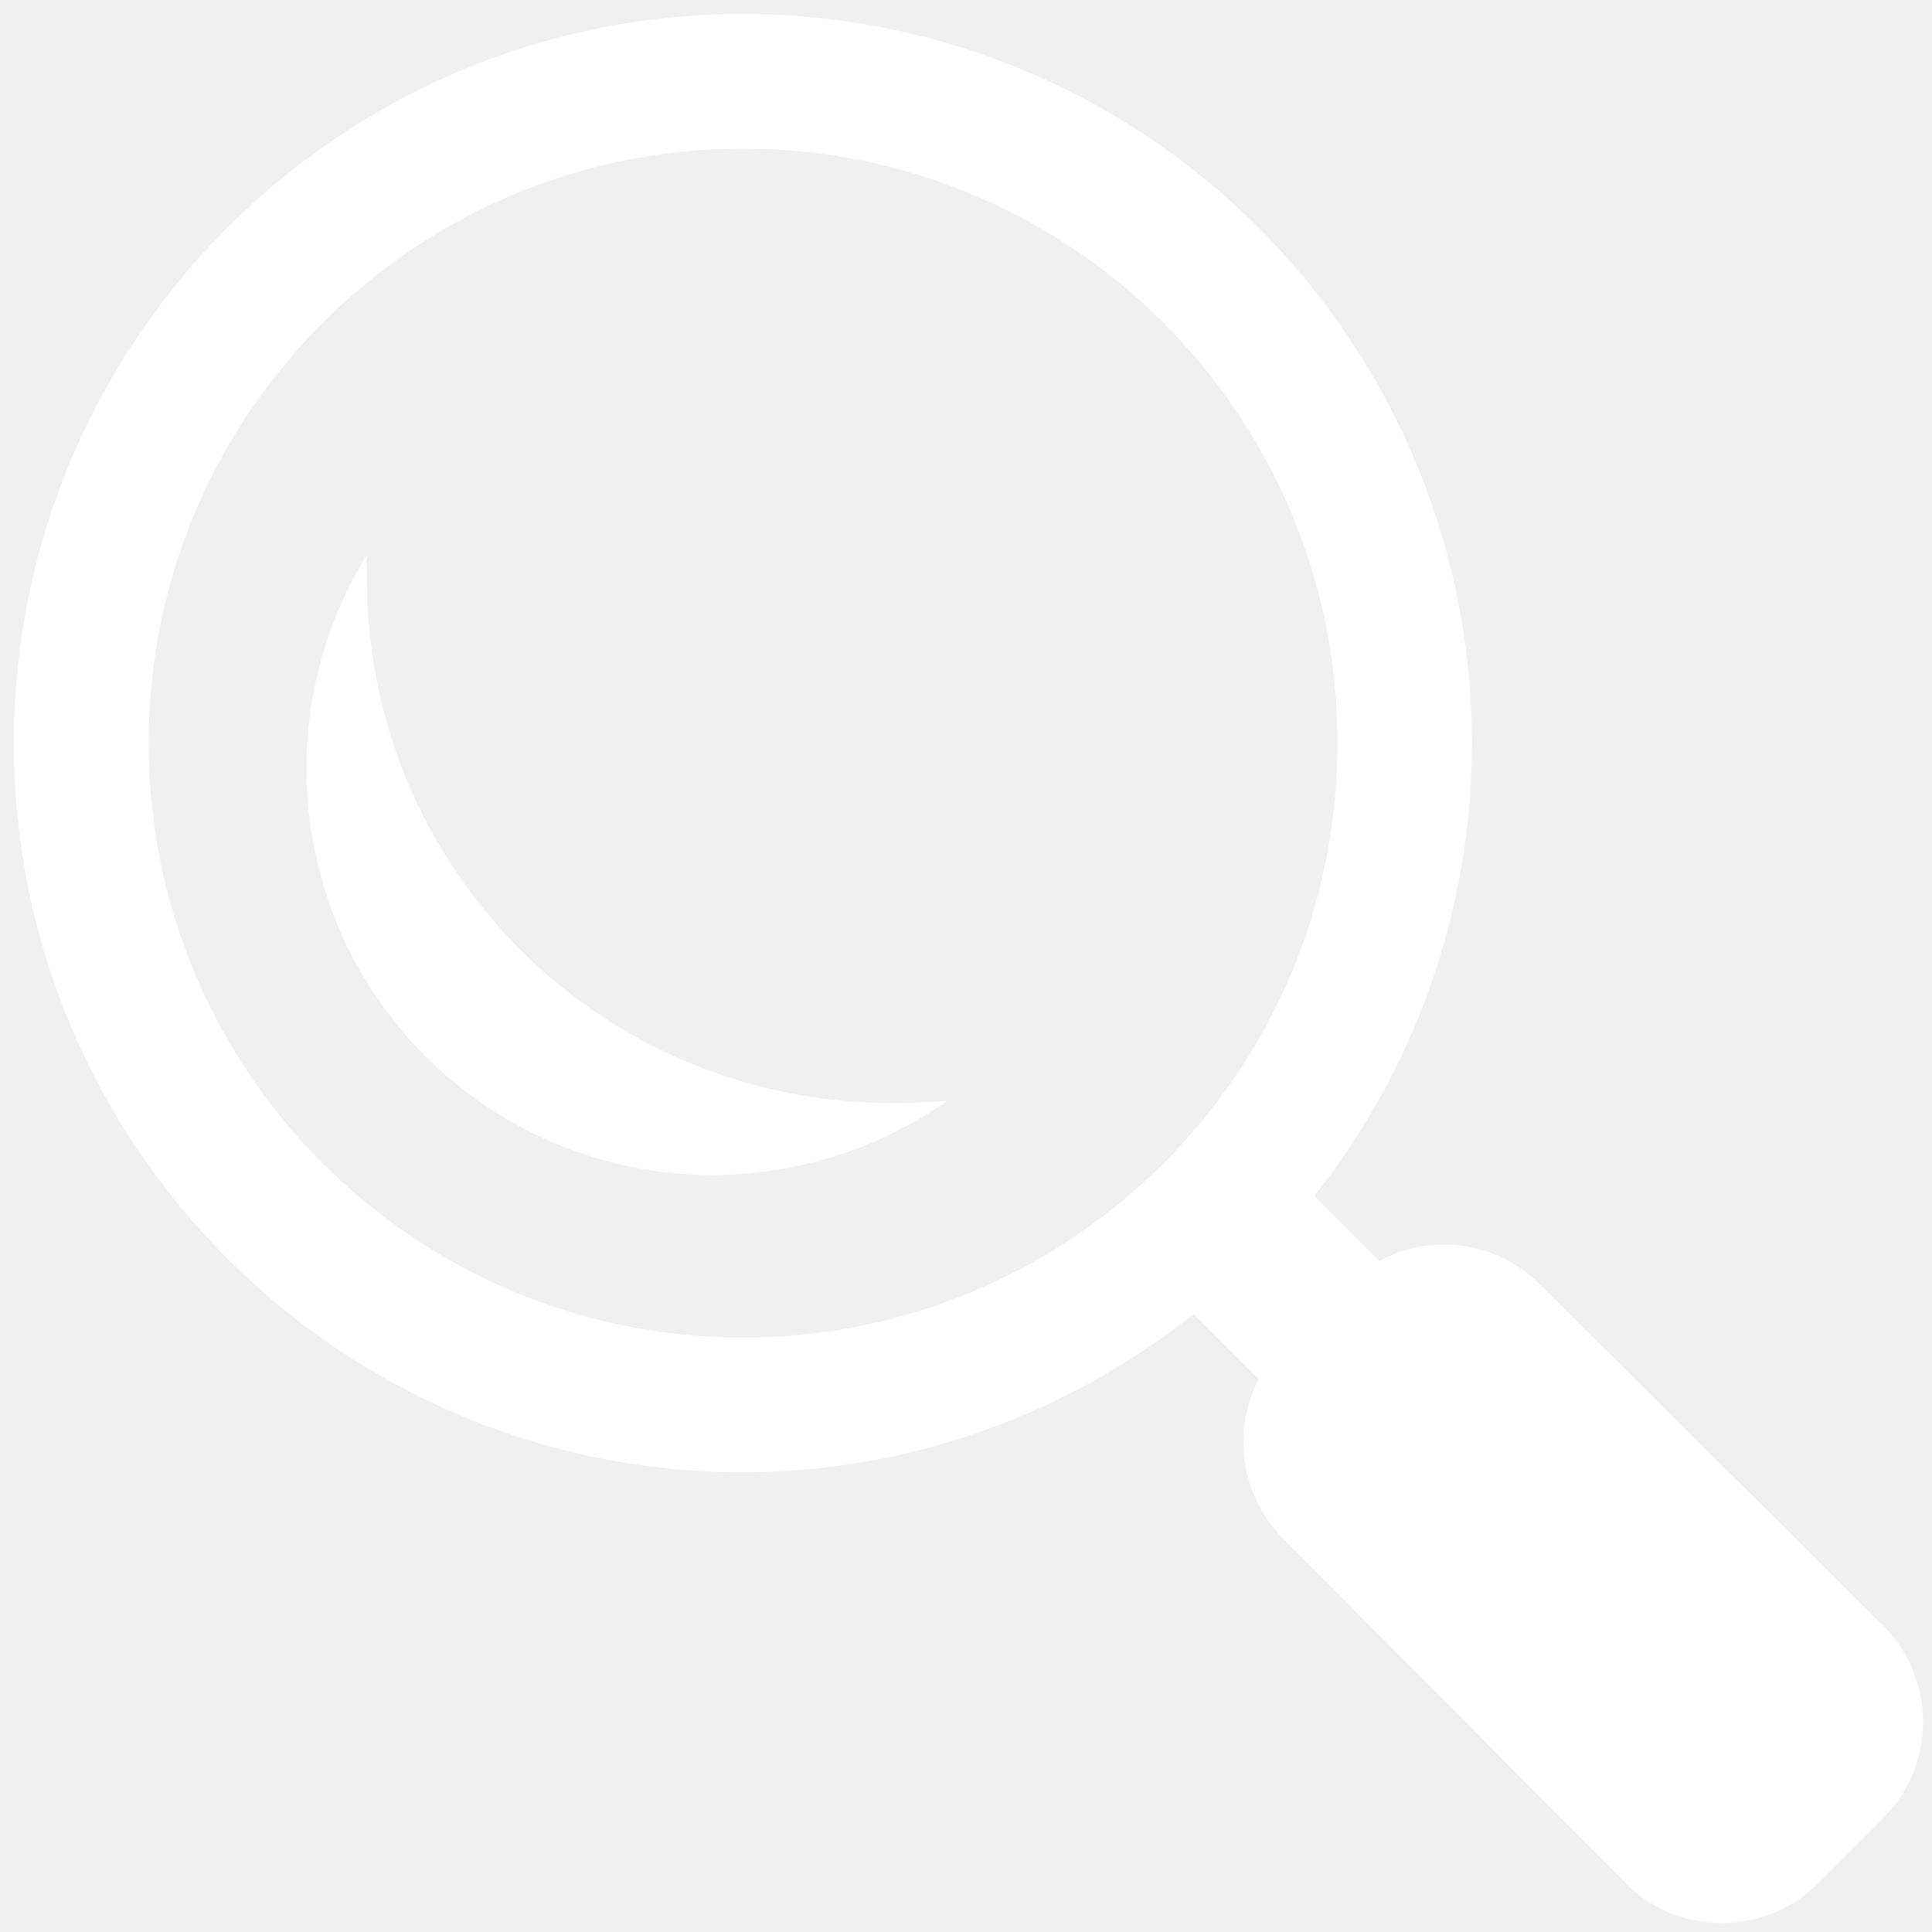
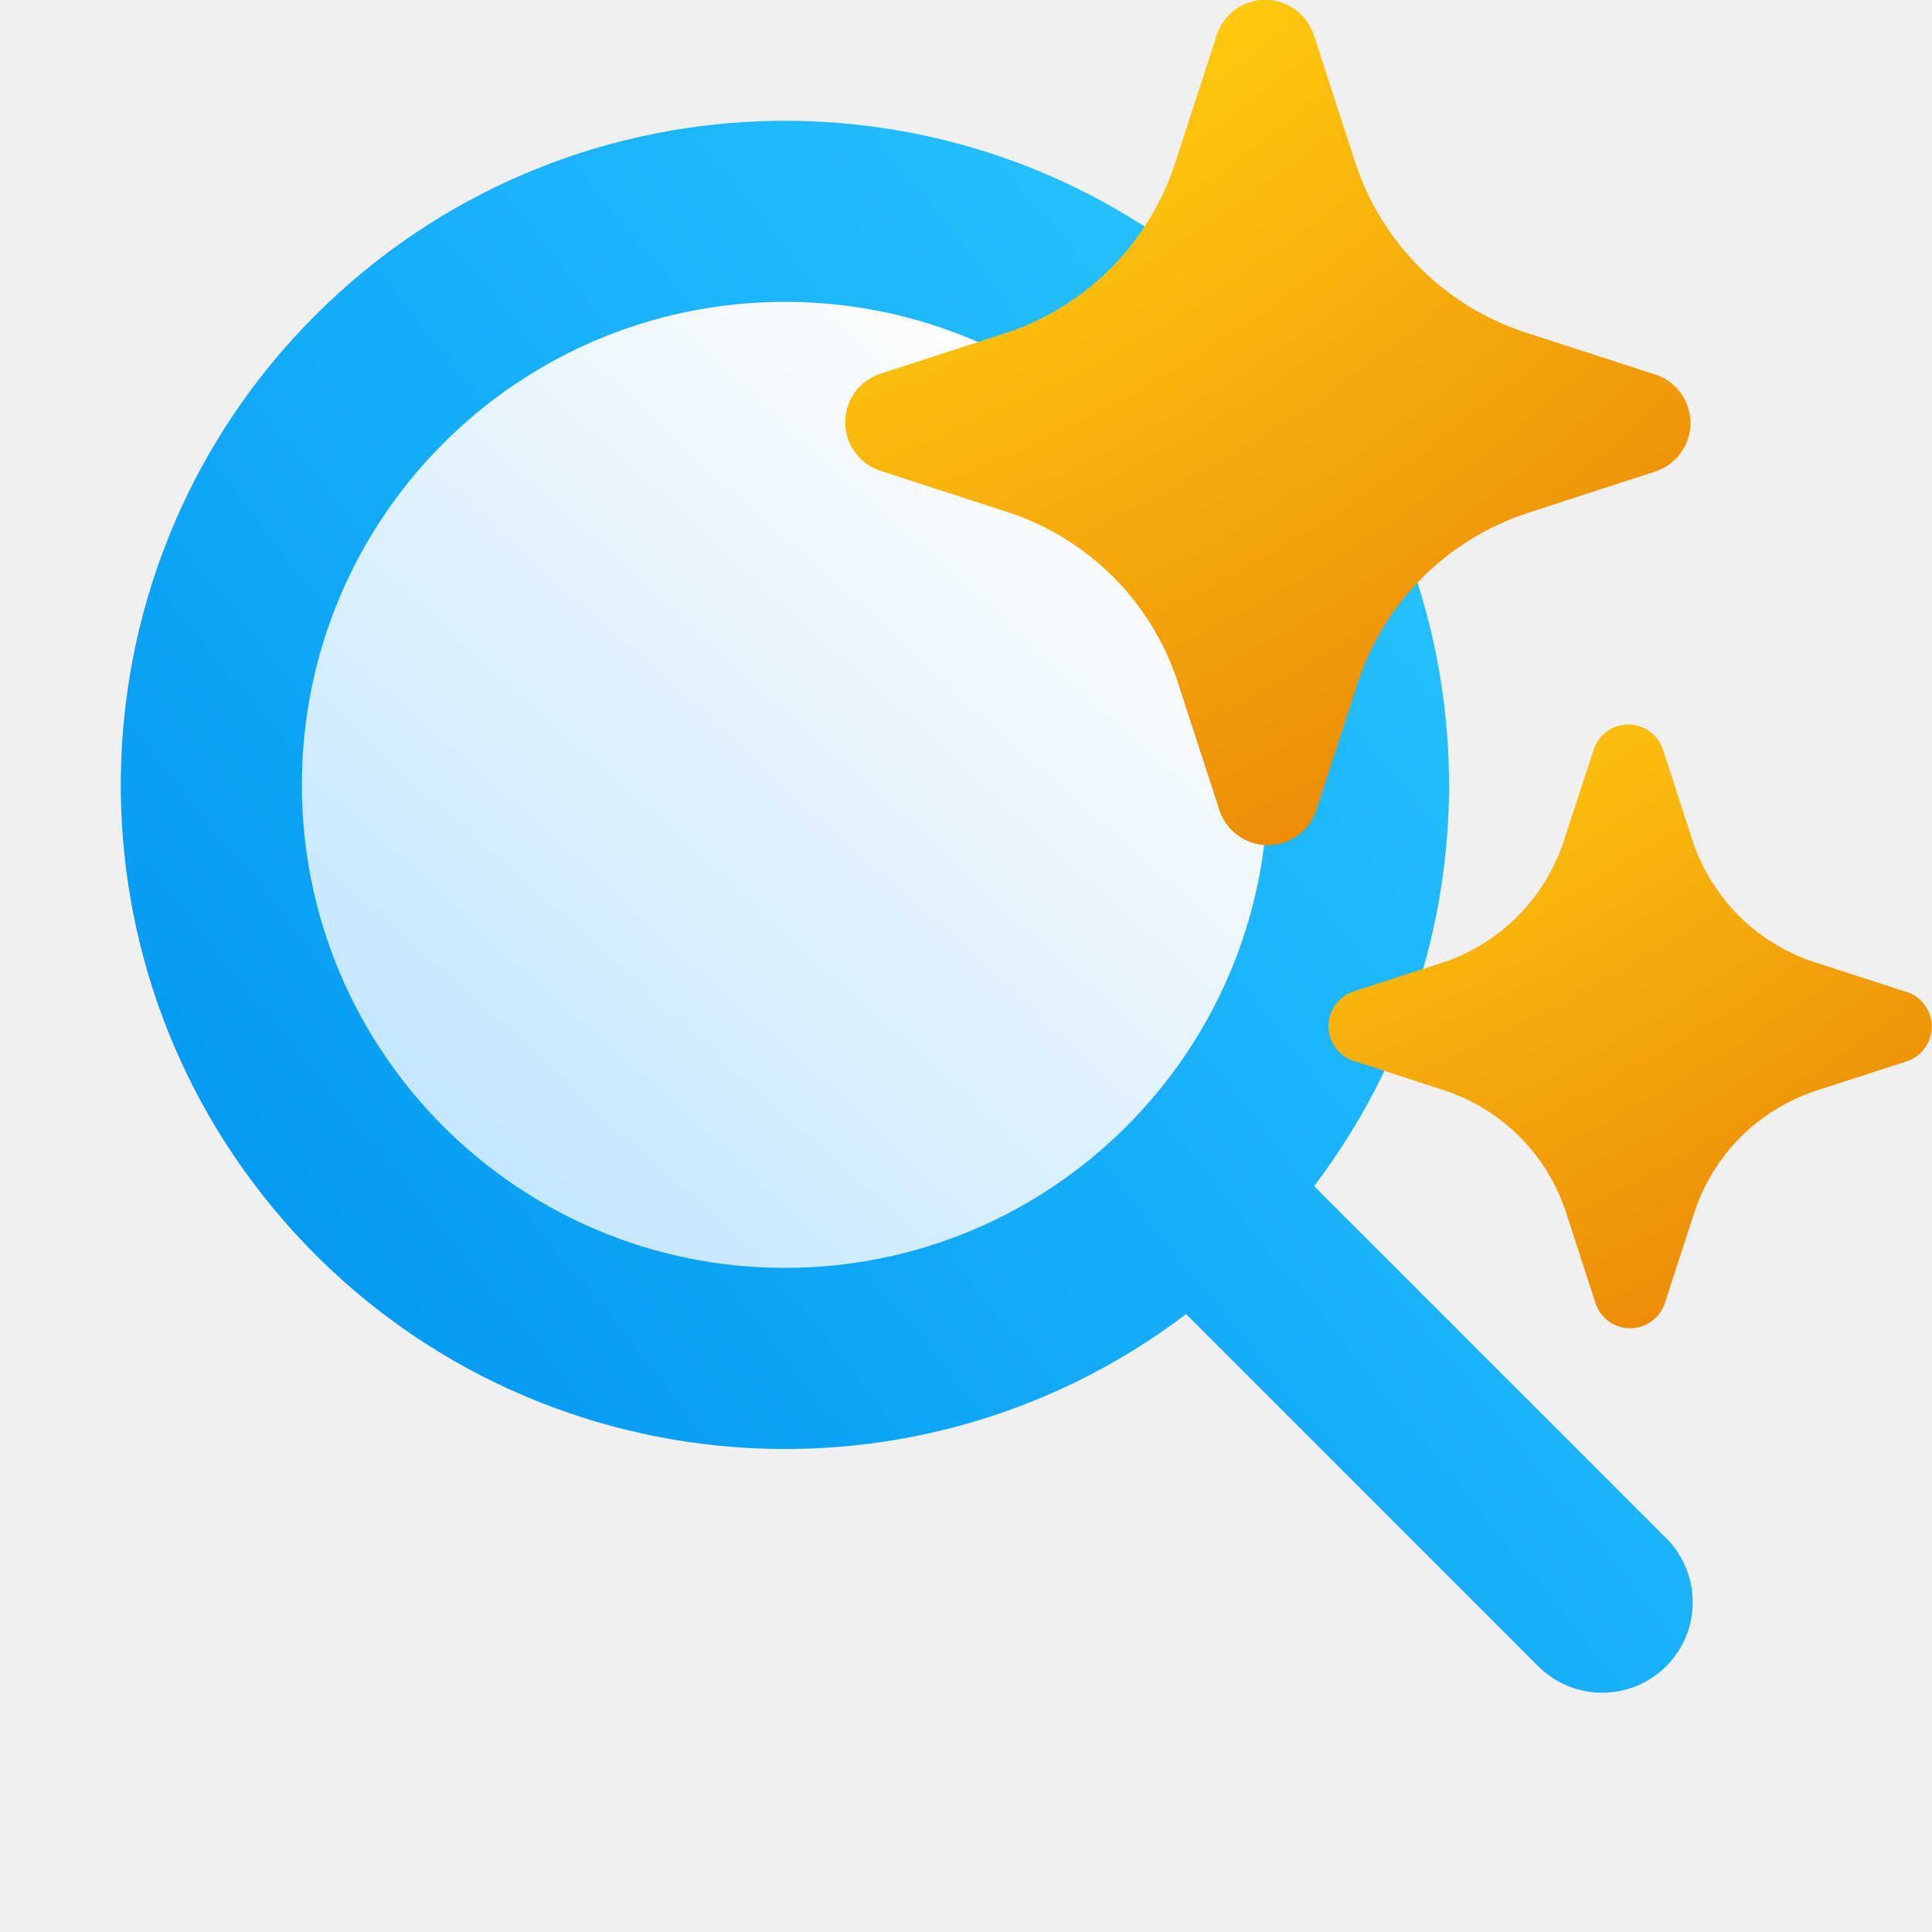
- <svg xmlns="http://www.w3.org/2000/svg" width="24" height="24" viewBox="0 0 26 26">
-   <path fill="#FFFFFF" d="M10 .188A9.812 9.812 0 0 0 .187 10A9.812 9.812 0 0 0 10 19.813c2.29 0 4.393-.811 6.063-2.125l.875.875a1.845 1.845 0 0 0 .343 2.156l4.594 4.625c.713.714 1.88.714 2.594 0l.875-.875a1.84 1.84 0 0 0 0-2.594l-4.625-4.594a1.824 1.824 0 0 0-2.157-.312l-.875-.875A9.812 9.812 0 0 0 10 .188zM10 2a8 8 0 1 1 0 16a8 8 0 0 1 0-16zM4.937 7.469a5.446 5.446 0 0 0-.812 2.875a5.46 5.46 0 0 0 5.469 5.469a5.516 5.516 0 0 0 3.156-1a7.166 7.166 0 0 1-.75.03a7.045 7.045 0 0 1-7.063-7.062c0-.104-.005-.208 0-.312z" />
+ <svg xmlns="http://www.w3.org/2000/svg" width="24" height="24" viewBox="0 0 16 16">
+   <g fill="none">
+     <path fill="url(#SVG1Hha1bOl)" d="M11 6.5a4.5 4.5 0 1 1-9 0a4.5 4.5 0 0 1 9 0" />
+     <path fill="url(#SVGv0kj0HkO)" d="M9.823 10.883a5.5 5.5 0 1 1 1.06-1.06l2.897 2.897a.75.75 0 1 1-1.06 1.06zM10.5 6.5a4 4 0 1 0-8 0a4 4 0 0 0 8 0" />
+     <path fill="url(#SVG8WugOwSl)" d="m15.783 8.213l-.765-.248a1.58 1.58 0 0 1-1-.999l-.248-.764a.302.302 0 0 0-.57 0l-.25.764a1.58 1.58 0 0 1-.983.999l-.765.248a.303.303 0 0 0 0 .57l.765.249a1.58 1.58 0 0 1 1 1.002l.248.764a.302.302 0 0 0 .57 0l.249-.764a1.58 1.58 0 0 1 .999-.999l.765-.248a.303.303 0 0 0 0-.57z" />
+     <path fill="url(#SVGVTT4bd2R)" d="m10.878.282l.348 1.071a2.2 2.2 0 0 0 1.398 1.397l1.072.348l.021.006a.423.423 0 0 1 0 .798l-1.071.348a2.2 2.2 0 0 0-1.399 1.397l-.348 1.07a.423.423 0 0 1-.798 0l-.348-1.07a2.2 2.2 0 0 0-1.399-1.403l-1.072-.348a.423.423 0 0 1 0-.798l1.072-.348a2.2 2.2 0 0 0 1.377-1.397l.348-1.07a.423.423 0 0 1 .799 0" />
+     <defs>
+       <radialGradient id="SVG8WugOwSl" cx="0" cy="0" r="1" gradientTransform="matrix(12.82142 25.58036 -19.91881 9.98373 2.375 -12.813)" gradientUnits="userSpaceOnUse">
+         <stop offset=".718" stop-color="#FFCD0F" />
+         <stop offset=".991" stop-color="#E67505" />
+       </radialGradient>
+       <radialGradient id="SVGVTT4bd2R" cx="0" cy="0" r="1" gradientTransform="rotate(61.2 14.057 -10.24)scale(30.098 23.4366)" gradientUnits="userSpaceOnUse">
+         <stop offset=".698" stop-color="#FFCD0F" />
+         <stop offset=".991" stop-color="#E67505" />
+       </radialGradient>
+       <linearGradient id="SVG1Hha1bOl" x1="8.75" x2="2" y1="3.5" y2="11" gradientUnits="userSpaceOnUse">
+         <stop stop-color="#FDFDFD" />
+         <stop offset="1" stop-color="#B3E0FF" />
+       </linearGradient>
+       <linearGradient id="SVGv0kj0HkO" x1="1.684" x2="12.632" y1="12.632" y2="3.737" gradientUnits="userSpaceOnUse">
+         <stop stop-color="#0094F0" />
+         <stop offset="1" stop-color="#29C3FF" />
+       </linearGradient>
+     </defs>
+   </g>
</svg>
